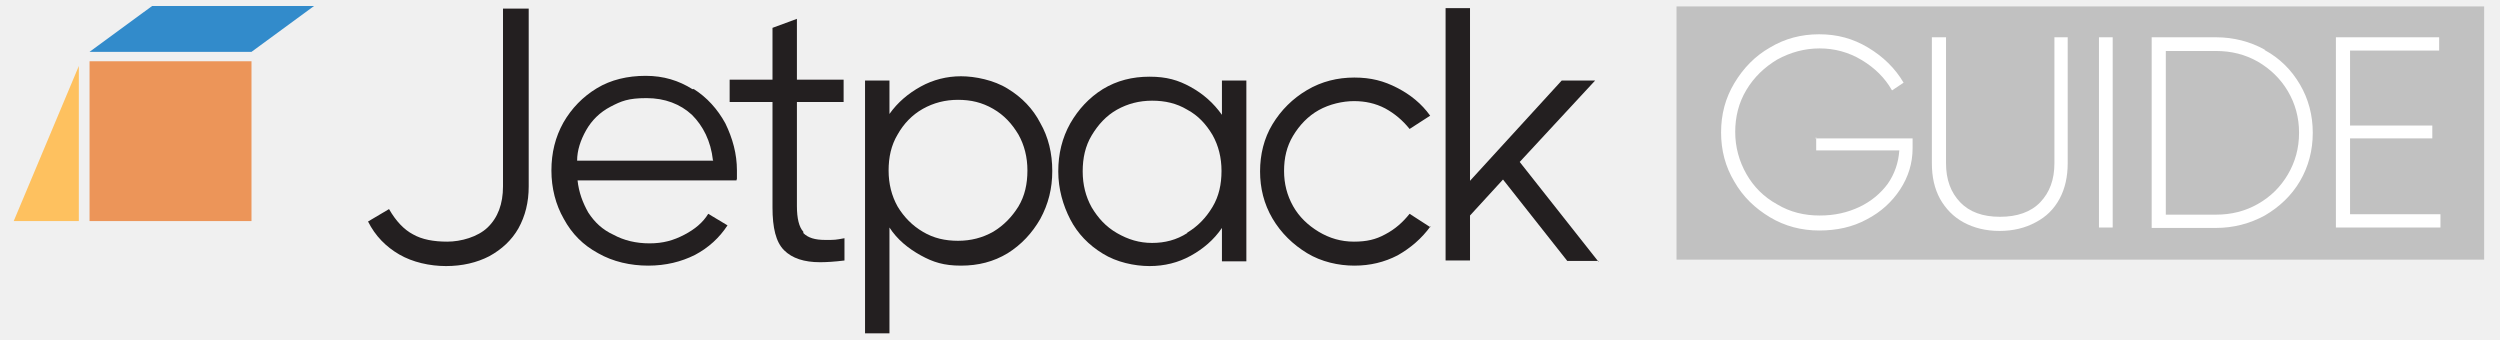
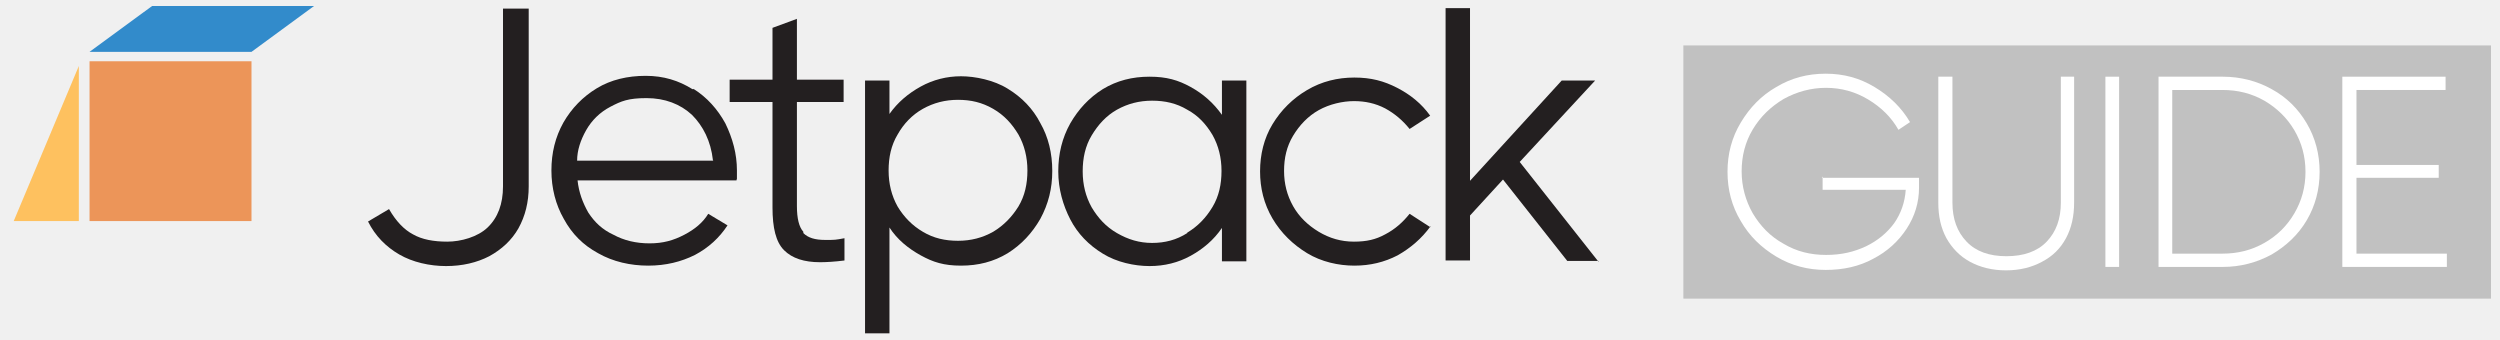
<svg xmlns="http://www.w3.org/2000/svg" id="Layer_2" version="1.1" viewBox="0 0 583.5 79.2">
  <defs>
    <style>
      .st0 {
        fill: #231f20;
      }

      .st1 {
        fill: #c1c1c1;
      }

      .st2 {
        isolation: isolate;
      }

      .st3 {
        fill: #fec15f;
      }

      .st4 {
        fill: #328bcb;
      }

      .st5 {
        fill: #fff;
      }

      .st6 {
        fill: #ec9559;
      }
    </style>
  </defs>
-   <rect class="st1" x="391.3" y="1.5" width="188.5" height="59.1" />
+   <rect class="st1" x="392.9" y="10.6" width="188.5" height="59.1" />
  <g id="Layer_1-2">
    <rect class="st6" x="20.9" y="14.3" width="37.8" height="37.3" />
    <polygon class="st4" points="58.7 12.1 20.9 12.1 35.5 1.4 73.3 1.4 58.7 12.1" />
    <g class="st2">
      <g class="st2">
        <path class="st0" d="M117.3,2h6.1v41.5c0,3.7-.8,6.9-2.4,9.8-1.6,2.8-3.9,4.9-6.8,6.5-2.9,1.5-6.3,2.3-10.1,2.3s-7.8-.9-10.9-2.7-5.6-4.3-7.3-7.7l4.9-2.9c1.6,2.8,3.5,4.8,5.6,5.9,2.1,1.2,4.8,1.7,8,1.7s7.1-1.1,9.4-3.3c2.4-2.3,3.6-5.5,3.6-9.6V2h-.1Z" />
      </g>
      <g class="st2">
        <path class="st0" d="M161.8,20.7c3.2,2,5.7,4.8,7.5,8.1,1.7,3.5,2.7,7.1,2.7,11s0,1.1-.1,2.3h-37.1c.3,2.8,1.2,5.2,2.5,7.5,1.5,2.3,3.3,4,5.9,5.2,2.4,1.3,5.2,2,8.4,2s5.6-.7,8.1-2,4.4-2.9,5.6-4.9l4.5,2.7c-1.9,2.9-4.4,5.2-7.6,6.9-3.2,1.6-6.8,2.5-10.9,2.5s-8.2-.9-11.7-2.9c-3.5-1.9-6.1-4.5-8-8-1.9-3.3-2.9-7.2-2.9-11.3s.9-7.8,2.8-11.2c1.9-3.3,4.5-6,7.8-8s7.2-2.9,11.4-2.9,7.7,1.1,10.9,3.1h.3ZM166.4,37.4c-.5-4.5-2.3-8-4.9-10.6-2.7-2.5-6.3-3.9-10.6-3.9s-5.9.7-8.4,2c-2.5,1.3-4.4,3.2-5.7,5.5-1.3,2.3-2.1,4.7-2.1,7.1h31.8Z" />
      </g>
      <g class="st2">
        <path class="st0" d="M187.5,54.4c1.1,1.1,2.7,1.6,5.1,1.6s2.3,0,4.5-.4v5.2c-2.4.3-4.3.4-5.7.4-3.7,0-6.5-.9-8.4-2.8-1.9-1.9-2.7-5.2-2.7-10v-24.6h-10v-5.2h10V6.5l5.7-2.1v14.2h10.9v5.2h-10.9v24.3c0,2.9.5,4.9,1.5,6v.3Z" />
      </g>
      <g class="st2">
        <path class="st0" d="M235.2,20.7c3.3,2,5.9,4.7,7.6,8,1.9,3.3,2.8,7.1,2.8,11.2s-.9,7.7-2.8,11.2c-1.9,3.3-4.4,6-7.6,8-3.3,2-6.9,2.9-10.9,2.9s-6.5-.8-9.4-2.4c-2.9-1.6-5.5-3.7-7.3-6.5v24.7h-5.7V18.8h5.7v7.8c1.9-2.7,4.4-4.8,7.3-6.4,2.9-1.6,6.1-2.4,9.4-2.4s7.7.9,10.9,2.9ZM231.8,54.1c2.5-1.5,4.4-3.5,5.9-5.9,1.5-2.5,2.1-5.3,2.1-8.4s-.7-5.9-2.1-8.4c-1.5-2.5-3.3-4.5-5.9-6s-5.2-2.1-8.2-2.1-5.7.7-8.2,2.1-4.5,3.5-5.9,6c-1.5,2.5-2.1,5.3-2.1,8.4s.7,5.9,2.1,8.4c1.5,2.5,3.5,4.5,5.9,5.9,2.5,1.5,5.2,2.1,8.2,2.1s5.7-.7,8.2-2.1Z" />
      </g>
      <g class="st2">
        <path class="st0" d="M285.2,18.8h5.7v42.2h-5.7v-7.8c-1.9,2.8-4.4,4.9-7.3,6.5s-6.1,2.4-9.6,2.4-7.7-.9-10.9-2.9c-3.3-2-5.9-4.7-7.6-8s-2.8-7.1-2.8-11.2.9-7.8,2.8-11.2c1.9-3.3,4.4-6,7.6-8,3.3-2,6.9-2.9,10.9-2.9s6.7.8,9.6,2.4c2.9,1.6,5.3,3.7,7.3,6.5,0,0,0-8,0-8ZM277.1,54.3c2.5-1.5,4.4-3.5,5.9-6,1.5-2.5,2.1-5.3,2.1-8.4s-.7-5.9-2.1-8.4c-1.5-2.5-3.3-4.5-5.9-5.9-2.5-1.5-5.2-2.1-8.2-2.1s-5.7.7-8.2,2.1-4.4,3.5-5.9,6c-1.5,2.5-2.1,5.3-2.1,8.4s.7,5.9,2.1,8.4c1.5,2.5,3.3,4.5,5.9,6s5.2,2.3,8.2,2.3,5.7-.7,8.2-2.3h0Z" />
      </g>
      <g class="st2">
        <path class="st0" d="M333.9,52.8c-2.1,2.9-4.7,5.1-7.7,6.8-3.1,1.6-6.4,2.4-10.1,2.4s-7.7-.9-11-2.9-6.1-4.7-8.1-8.1-2.9-7.1-2.9-11,.9-7.7,2.9-11,4.7-6,8.1-8,7.1-2.9,11-2.9,6.9.8,10,2.4c3.1,1.6,5.7,3.7,7.7,6.5l-4.8,3.1c-1.6-2-3.5-3.6-5.7-4.8-2.3-1.2-4.7-1.7-7.3-1.7s-5.7.7-8.2,2.1-4.5,3.5-6,6-2.1,5.2-2.1,8.2.7,5.7,2.1,8.2,3.5,4.5,6,6,5.2,2.3,8.2,2.3,5.1-.5,7.3-1.7c2.3-1.2,4.1-2.8,5.7-4.8l4.8,3.1h.1Z" />
      </g>
      <g class="st2">
        <path class="st0" d="M373.1,60.9h-7.3l-15-19-7.7,8.4v10.5h-5.7V1.9h5.7v40.3l21.4-23.4h7.8l-17.6,19,18.4,23.3h0Z" />
      </g>
    </g>
    <polyline class="st3" points="18.4 15.4 18.4 51.6 3.2 51.6" />
  </g>
  <g>
-     <path class="st5" d="M423.7,32.3h22.7v2.3c0,3.5-1,6.7-2.9,9.6-1.9,2.9-4.5,5.3-7.8,7-3.3,1.8-7,2.6-11.1,2.6s-8-1-11.5-3.1c-3.5-2.1-6.3-4.8-8.3-8.3-2.1-3.5-3.1-7.3-3.1-11.5s1-8,3.1-11.5c2.1-3.5,4.8-6.3,8.3-8.3,3.5-2.1,7.3-3.1,11.5-3.1s7.9,1,11.4,3.1c3.5,2.1,6.3,4.8,8.3,8.2l-2.7,1.8c-1.7-3-4.1-5.3-7.1-7.1-3-1.8-6.3-2.7-9.8-2.7s-6.8.9-9.9,2.6c-3,1.8-5.4,4.1-7.2,7.1-1.8,3-2.6,6.3-2.6,9.8s.9,6.8,2.6,9.8,4.1,5.4,7.2,7.1c3,1.8,6.3,2.6,9.9,2.6s6.5-.7,9.3-2c2.7-1.3,4.9-3.1,6.6-5.4,1.6-2.3,2.5-4.9,2.7-7.8h-19.4v-3.1Z" />
-     <path class="st5" d="M479.3,8.7h3.3v29.4c0,3.1-.6,5.9-1.9,8.3-1.3,2.4-3.1,4.2-5.6,5.5-2.4,1.3-5.2,2-8.4,2s-6-.7-8.4-2c-2.4-1.3-4.2-3.2-5.5-5.5-1.3-2.4-1.9-5.1-1.9-8.3V8.7h3.3v29.4c0,3.8,1.1,6.8,3.3,9.1,2.2,2.3,5.3,3.4,9.3,3.4s7.2-1.1,9.4-3.4c2.2-2.3,3.3-5.3,3.3-9.1V8.7Z" />
-     <path class="st5" d="M489.9,53.2V8.7h3.2v44.4h-3.2Z" />
-     <path class="st5" d="M528.6,11.7c3.5,1.9,6.2,4.6,8.2,8,2,3.4,3,7.2,3,11.3s-1,7.9-3,11.3c-2,3.4-4.8,6-8.2,8-3.5,1.9-7.3,2.9-11.4,2.9h-15V8.7h15c4.1,0,8,1,11.4,2.9ZM517.2,50.1c3.6,0,6.8-.8,9.8-2.5s5.3-4,7-6.9c1.7-2.9,2.6-6.1,2.6-9.7s-.9-6.8-2.6-9.7c-1.7-2.9-4.1-5.2-7-6.9-3-1.7-6.2-2.5-9.8-2.5h-11.7v38.2h11.7Z" />
-     <path class="st5" d="M548.5,32.3v17.7h21.1v3.1h-24.4V8.7h24.1v3.1h-20.8v17.5h19.2v3h-19.2Z" />
+     <path class="st5" d="M425.2,41.5h22.7v2.3c0,3.5-1,6.7-2.9,9.6-1.9,2.9-4.5,5.3-7.8,7-3.3,1.8-7,2.6-11.1,2.6s-8-1-11.5-3.1c-3.5-2.1-6.3-4.8-8.3-8.3-2.1-3.5-3.1-7.3-3.1-11.5s1-8,3.1-11.5c2.1-3.5,4.8-6.3,8.3-8.3,3.5-2.1,7.3-3.1,11.5-3.1s7.9,1,11.4,3.1c3.5,2.1,6.3,4.8,8.3,8.2l-2.7,1.8c-1.7-3-4.1-5.3-7.1-7.1-3-1.8-6.3-2.7-9.8-2.7s-6.8.9-9.9,2.6c-3,1.8-5.4,4.1-7.2,7.1-1.8,3-2.6,6.3-2.6,9.8s.9,6.8,2.6,9.8c1.8,3,4.1,5.4,7.2,7.1,3,1.8,6.3,2.6,9.9,2.6s6.5-.7,9.3-2c2.7-1.3,4.9-3.1,6.6-5.4,1.6-2.3,2.5-4.9,2.7-7.8h-19.4v-3.1Z" />
+     <path class="st5" d="M480.8,17.9h3.3v29.4c0,3.1-.6,5.9-1.9,8.3-1.3,2.4-3.1,4.2-5.6,5.5-2.4,1.3-5.2,2-8.4,2s-6-.7-8.4-2c-2.4-1.3-4.2-3.2-5.5-5.5-1.3-2.4-1.9-5.1-1.9-8.3v-29.4h3.3v29.4c0,3.8,1.1,6.8,3.3,9.1,2.2,2.3,5.3,3.4,9.3,3.4s7.2-1.1,9.4-3.4c2.2-2.3,3.3-5.3,3.3-9.1v-29.4Z" />
+     <path class="st5" d="M491.4,62.3V17.9h3.2v44.4h-3.2Z" />
+     <path class="st5" d="M530.2,20.8c3.5,1.9,6.2,4.6,8.2,8,2,3.4,3,7.2,3,11.3s-1,7.9-3,11.3c-2,3.4-4.8,6-8.2,8-3.5,1.9-7.3,2.9-11.4,2.9h-15V17.9h15c4.1,0,8,1,11.4,2.9ZM518.7,59.2c3.6,0,6.8-.8,9.8-2.5s5.3-4,7-6.9c1.7-2.9,2.6-6.1,2.6-9.7s-.9-6.8-2.6-9.7c-1.7-2.9-4.1-5.2-7-6.9-3-1.7-6.2-2.5-9.8-2.5h-11.7v38.2h11.7Z" />
+     <path class="st5" d="M550,41.5v17.7h21.1v3.1h-24.4V17.9h24.1v3.1h-20.8v17.5h19.2v3h-19.2Z" />
  </g>
</svg>
